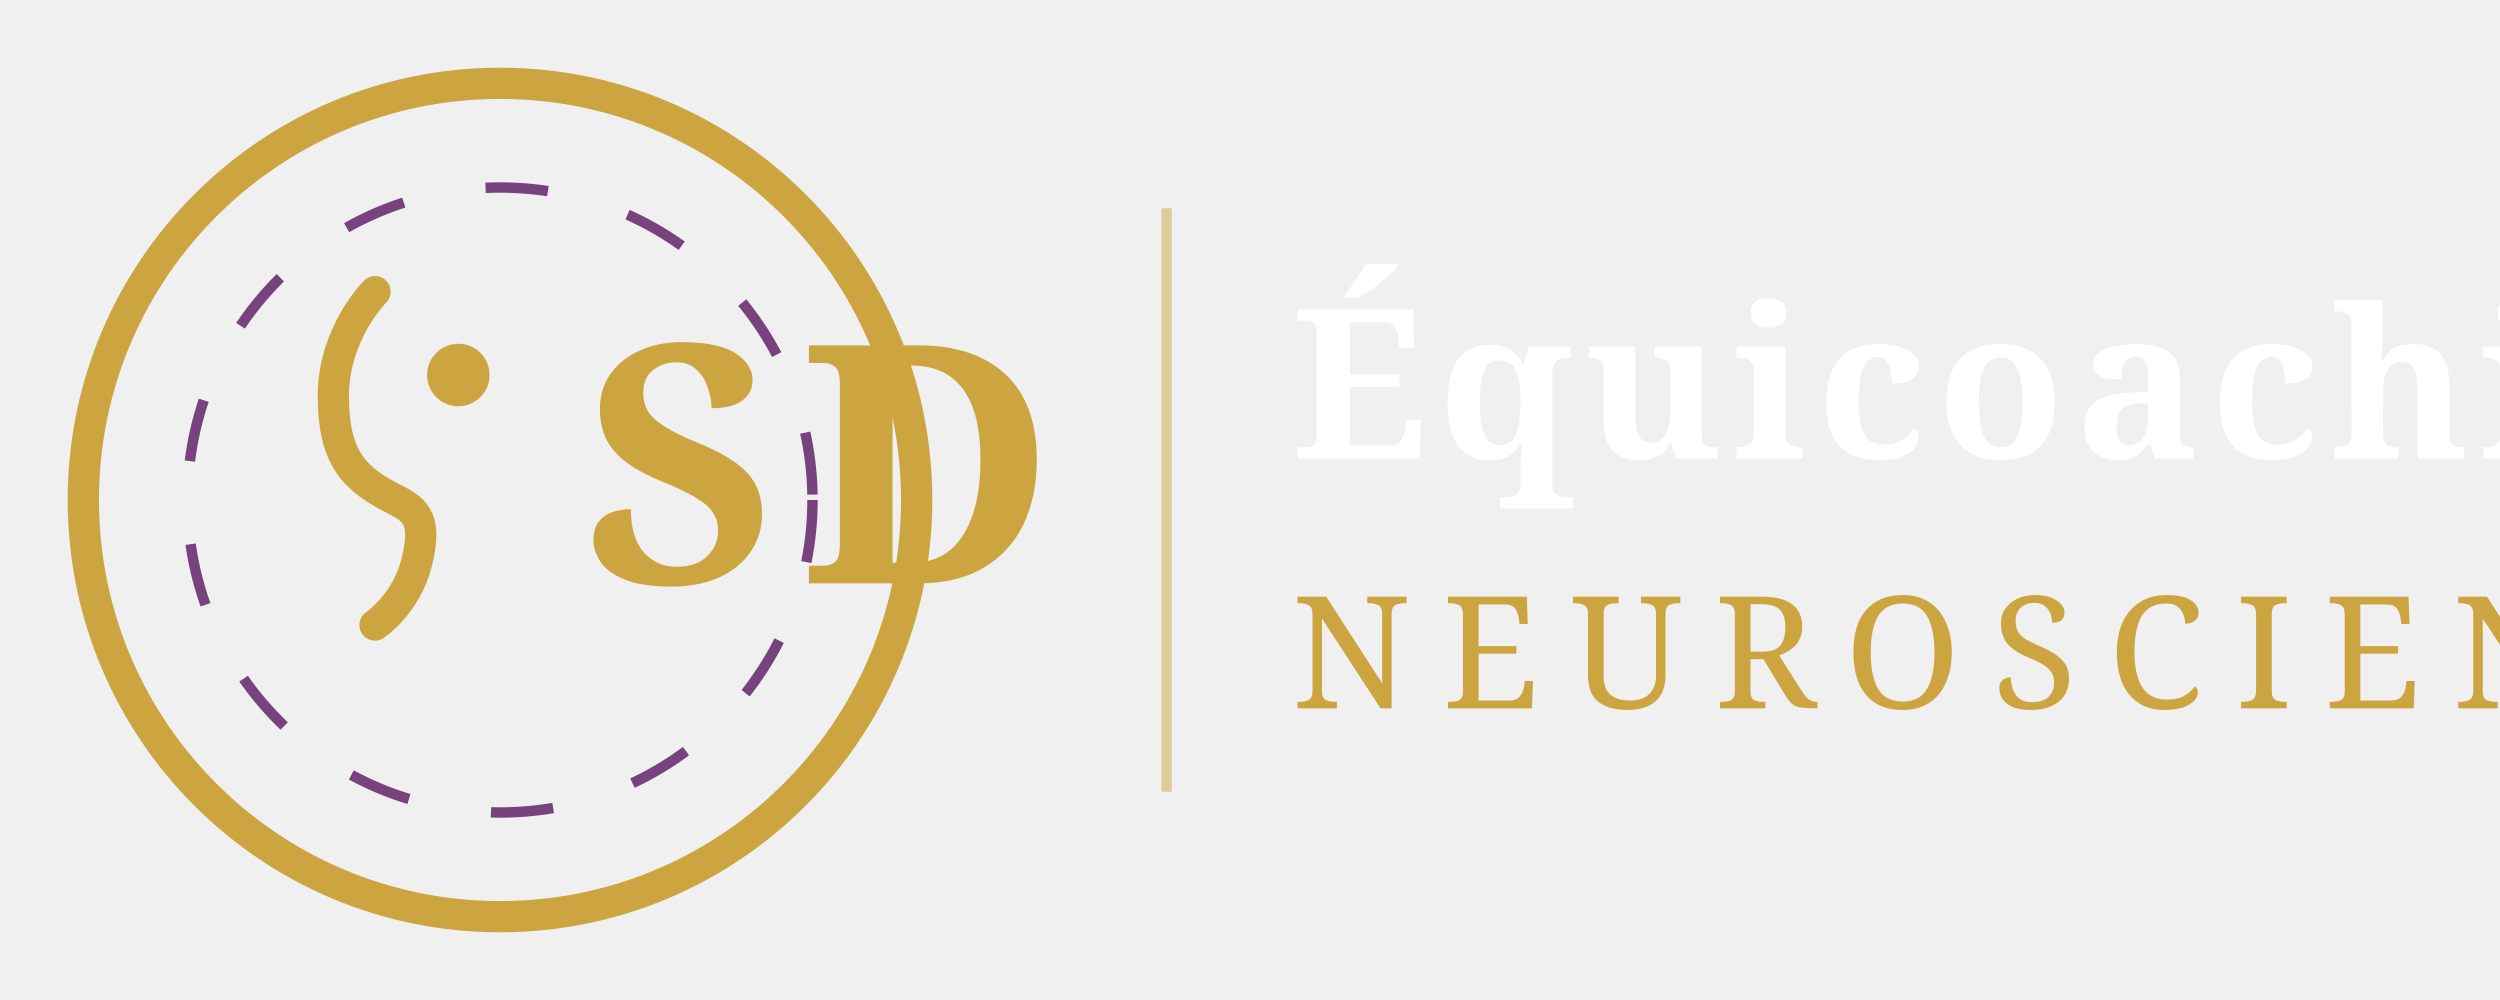
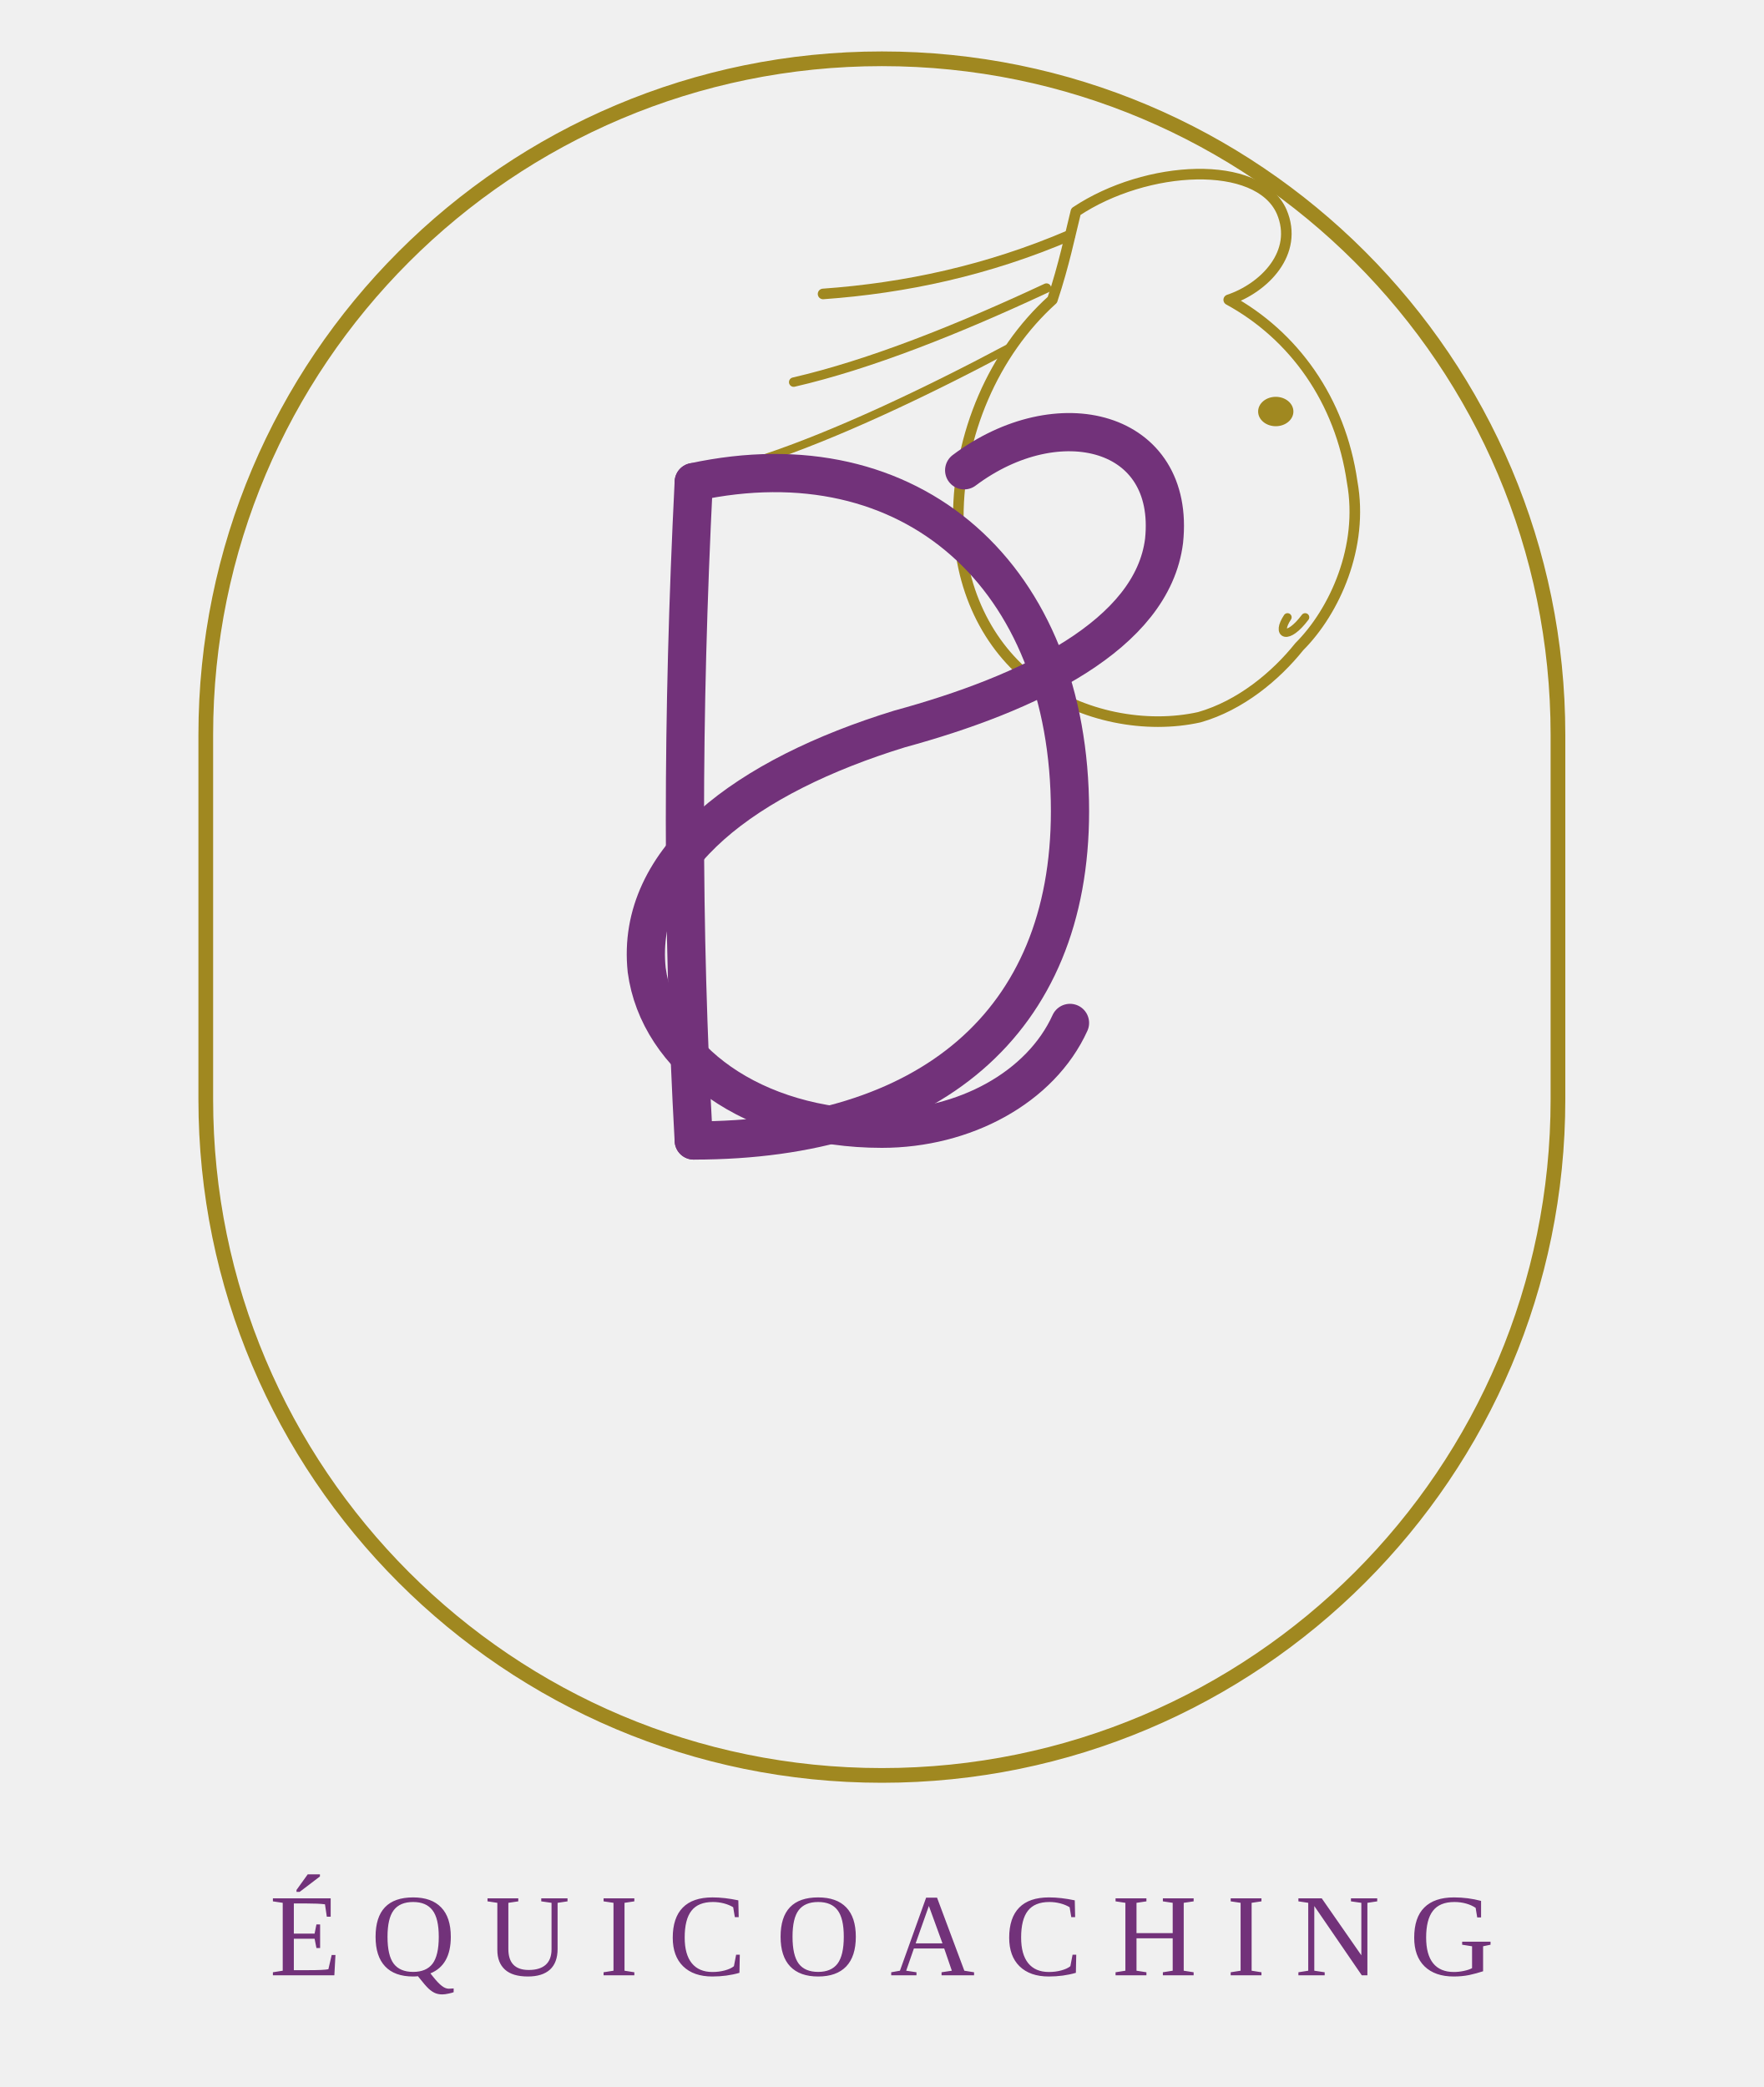
- <svg xmlns="http://www.w3.org/2000/svg" viewBox="0 0 120 48" fill="none">
-   <circle cx="24" cy="24" r="20" stroke="#cda540" stroke-width="1.5" fill="none" />
-   <circle cx="24" cy="24" r="15" stroke="#78427f" stroke-width="0.5" stroke-dasharray="3 4" fill="none" />
-   <path d="M18 14 C18 14 16 16 16 19 C16 22 17 23 19 24 C20 24.5 20.5 25 20 27 C19.5 29 18 30 18 30" stroke="#cda540" stroke-width="1.5" fill="none" stroke-linecap="round" />
-   <circle cx="22" cy="18" r="1.5" fill="#cda540" />
-   <text x="28" y="28" font-family="Georgia, serif" font-size="16" font-weight="bold" fill="#cda540" letter-spacing="1">SD</text>
-   <line x1="56" y1="10" x2="56" y2="38" stroke="#cda540" stroke-width="0.5" opacity="0.5" />
-   <text x="62" y="22" font-family="Georgia, serif" font-size="10" font-weight="bold" fill="#ffffff" letter-spacing="0.5">Équicoaching</text>
-   <text x="62" y="34" font-family="Georgia, serif" font-size="7.5" fill="#cda540" letter-spacing="1.5">NEUROSCIENCES</text>
+ <svg xmlns="http://www.w3.org/2000/svg" viewBox="0 0 300 355" fill="none">
+   <rect x="35" y="10" width="230" height="292" rx="115" fill="none" stroke="#a08820" stroke-width="2.5" />
+   <path d="M 183,36 C 195,28 214,27 218,36 C 221,43 215,49 209,51            C 220,57 228,68 230,82 C 232,93 227,104 221,110            C 217,115 211,120 204,122 C 195,124 184,122 176,116            C 168,110 163,100 163,88 C 163,74 169,60 179,51            C 181,45 182,40 183,36 Z" stroke="#a08820" stroke-width="1.8" stroke-linejoin="round" stroke-linecap="round" />
+   <ellipse cx="217" cy="70" rx="3" ry="2.5" fill="#a08820" />
+   <path d="M 222,105 C 219,109 217,108 219,105" stroke="#a08820" stroke-width="1.4" stroke-linecap="round" />
+   <path d="M 182,40 C 168,46 154,49 140,50" stroke="#a08820" stroke-width="1.8" stroke-linecap="round" />
+   <path d="M 178,49 C 163,56 148,62 135,65" stroke="#a08820" stroke-width="1.6" stroke-linecap="round" />
+   <path d="M 172,59 C 157,67 142,74 130,78" stroke="#a08820" stroke-width="1.4" stroke-linecap="round" />
+   <path d="M 164,80 C 180,68 200,73 198,92 C 196,108 175,118 153,124            C 127,132 108,146 110,165 C 112,180 128,192 150,192            C 164,192 177,185 182,174" stroke="#72327a" stroke-width="6.5" stroke-linecap="round" stroke-linejoin="round" />
+   <path d="M 118,82 C 116,122 116,158 118,194" stroke="#72327a" stroke-width="6.5" stroke-linecap="round" />
+   <path d="M 118,82 C 155,74 182,98 182,138 C 182,174 158,194 118,194" stroke="#72327a" stroke-width="6.5" stroke-linecap="round" stroke-linejoin="round" />
+   <text x="150" y="336" font-family="Georgia, 'Times New Roman', serif" font-size="20" fill="#72327a" text-anchor="middle" letter-spacing="5">ÉQUICOACHING</text>
</svg>
